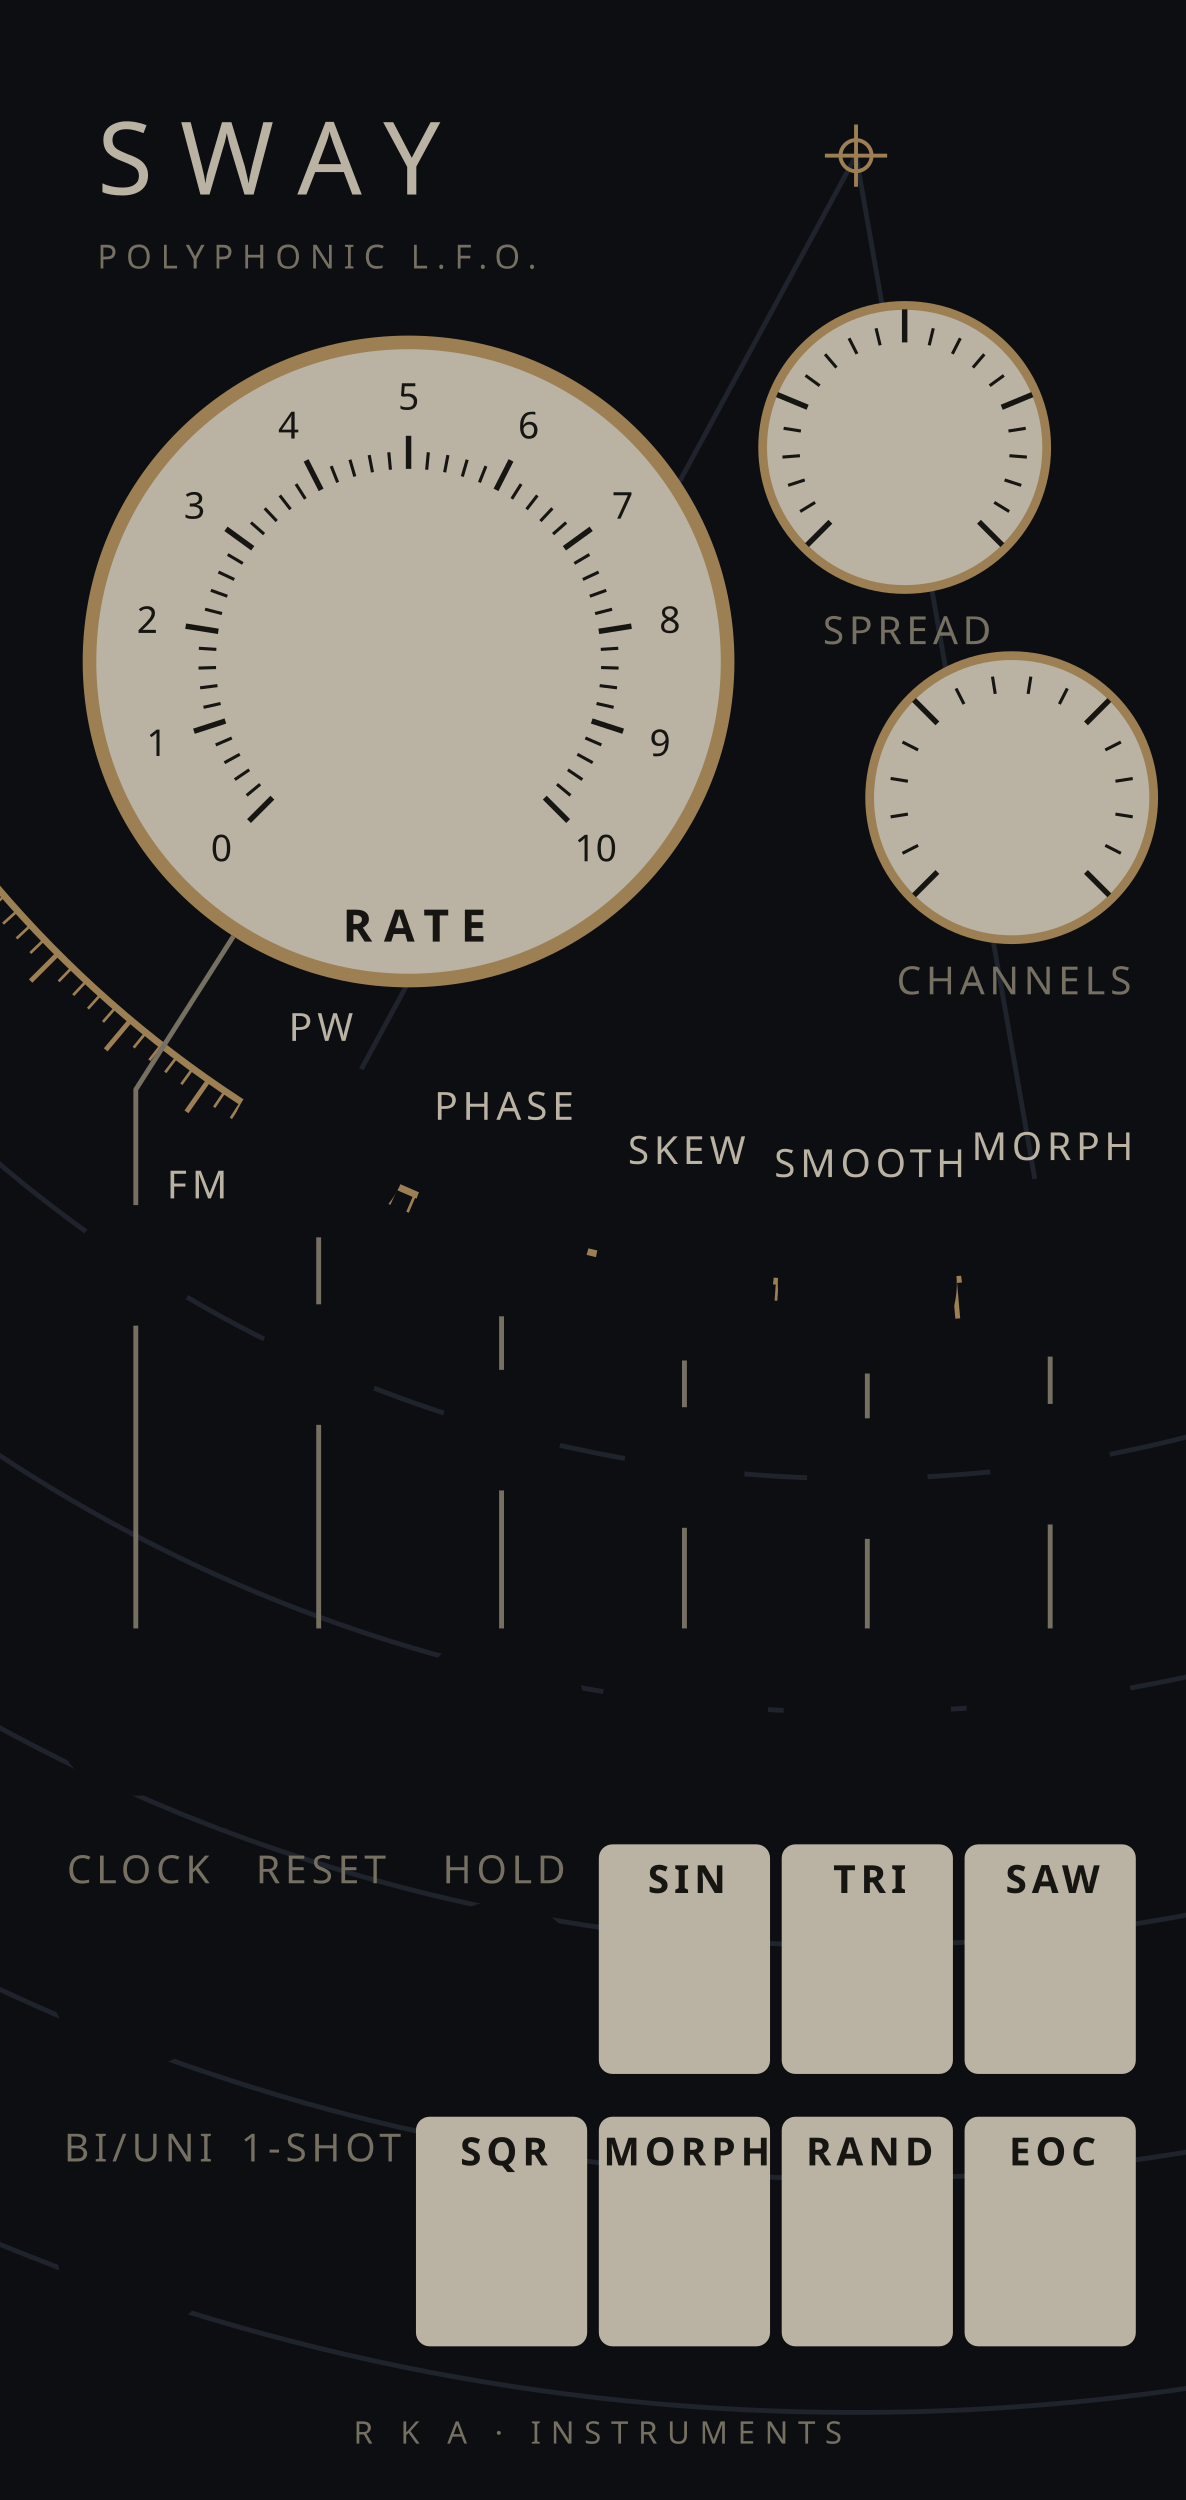
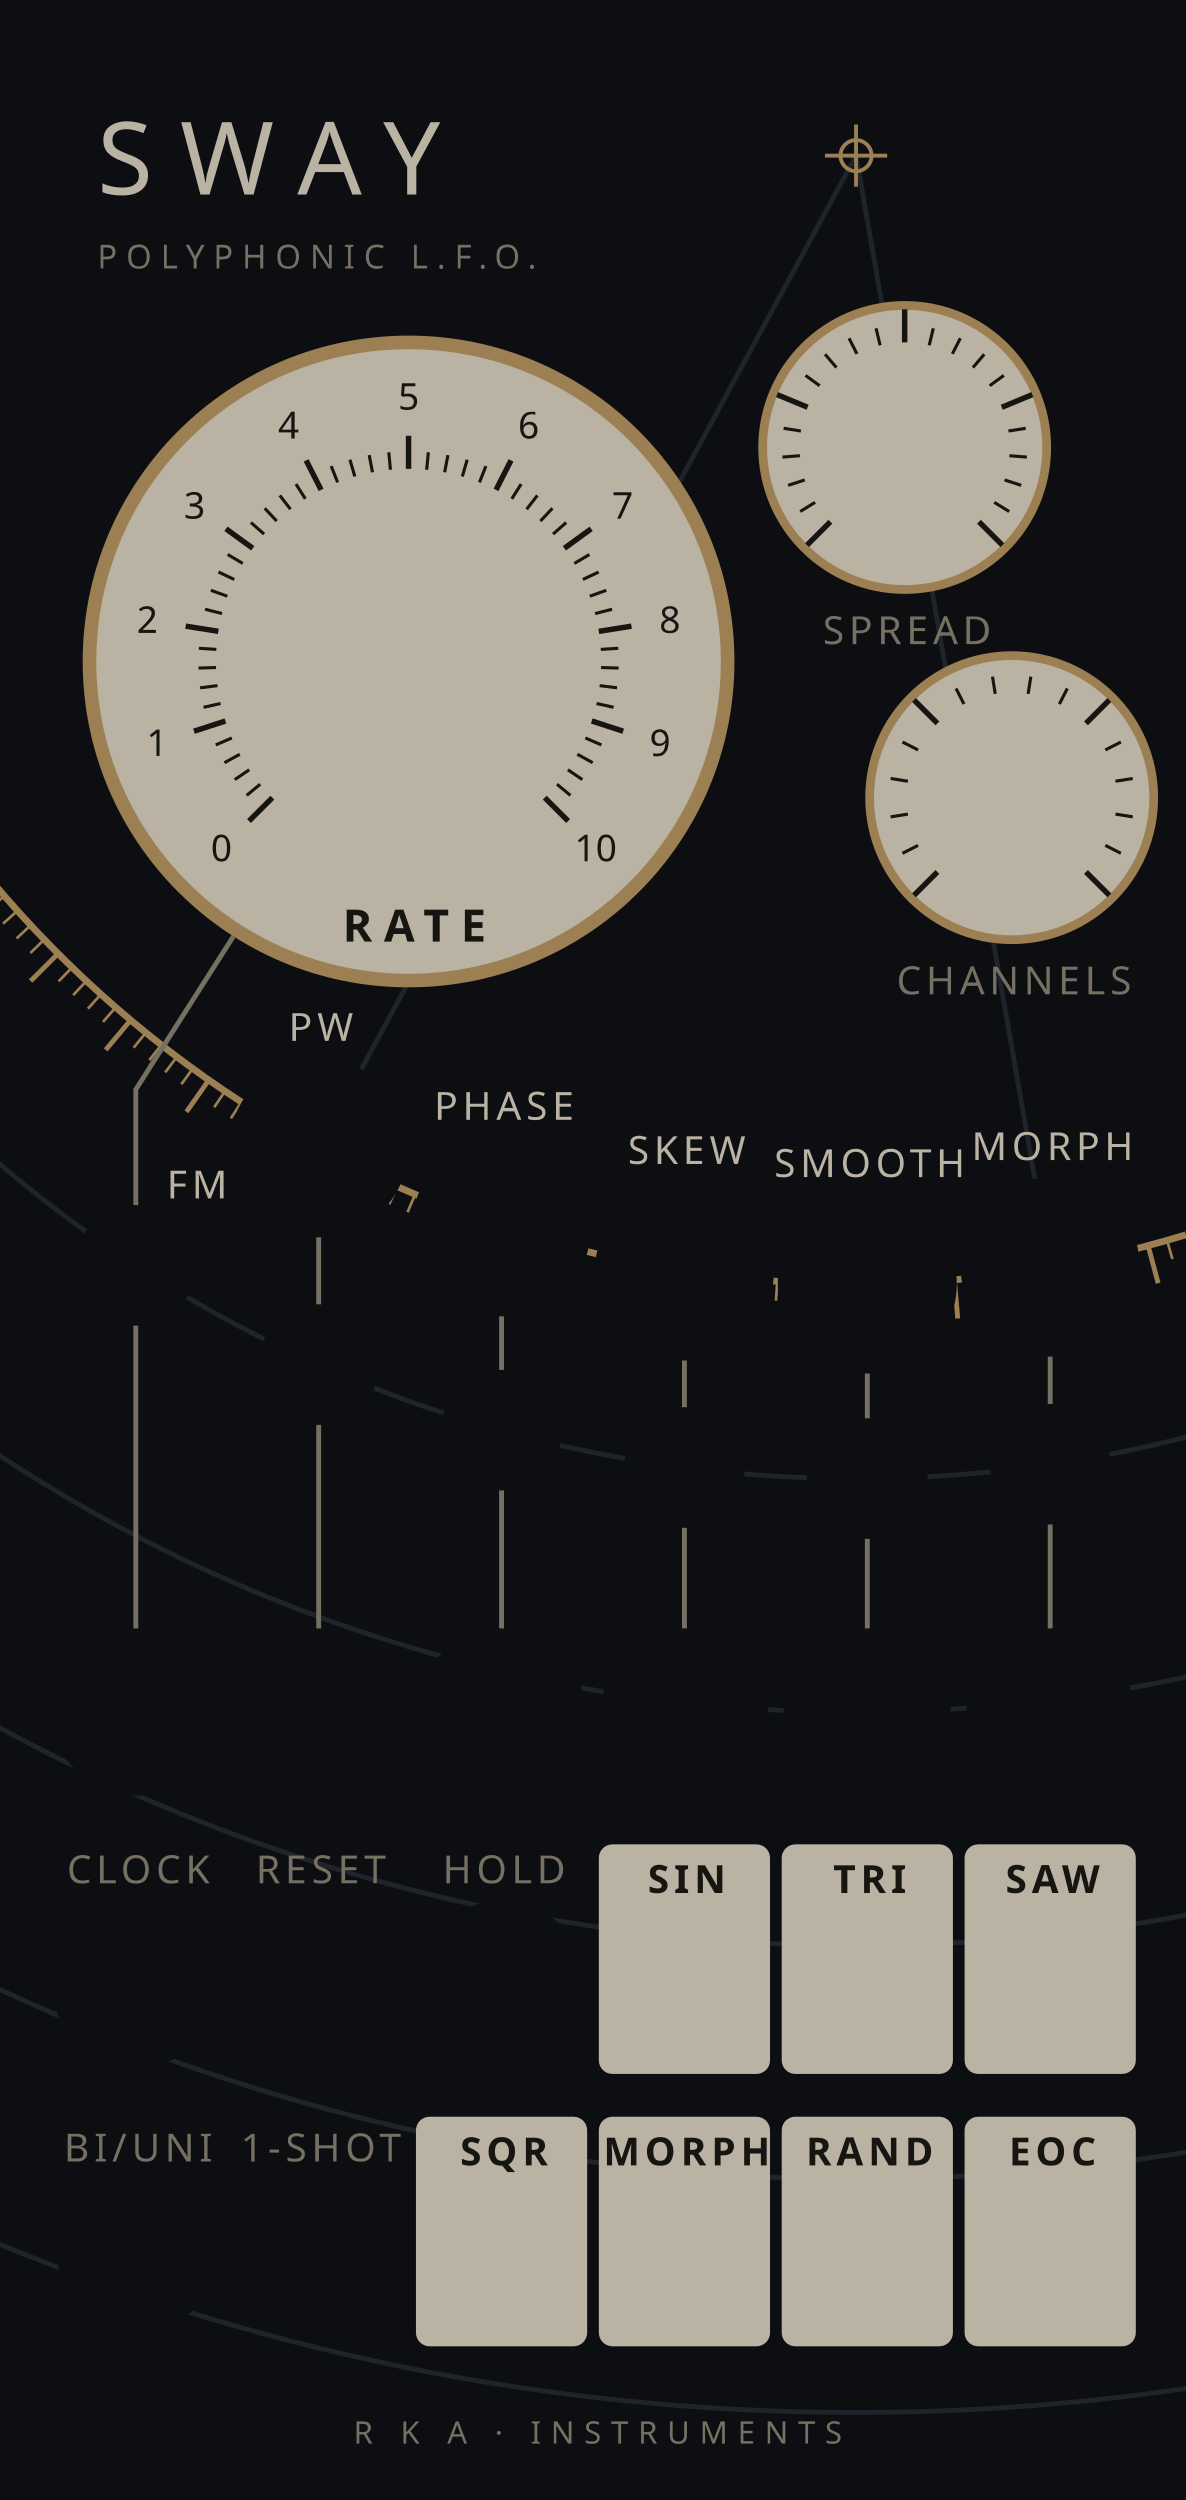
<svg xmlns="http://www.w3.org/2000/svg" width="60.96mm" height="128.5mm" viewBox="0 0 60.96 128.5">
  <rect width="60.96" height="128.5" fill="#0d0e12" />
  <circle cx="44" cy="8" r="68" fill="none" stroke="#1e232c" stroke-width="0.25" />
  <circle cx="44" cy="8" r="80" fill="none" stroke="#1e232c" stroke-width="0.25" />
  <circle cx="44" cy="8" r="92" fill="none" stroke="#1e232c" stroke-width="0.25" />
  <circle cx="44" cy="8" r="104" fill="none" stroke="#1e232c" stroke-width="0.25" />
  <circle cx="44" cy="8" r="116" fill="none" stroke="#1e232c" stroke-width="0.25" />
  <path d="M44 8L16.38 59 M44 8L53.98 65.13" fill="none" stroke="#1e232c" stroke-width="0.25" />
-   <path d="M-4.084 40.433A58 58 0 0 0 54.072 65.119" fill="none" stroke="#9c7f52" stroke-width="0.35" />
-   <path d="M-4.084 40.433L-4.913 40.992 M-2.923 42.092L-3.732 42.679 M-2.321 42.905L-3.119 43.507 M-1.705 43.708L-2.493 44.324 M-1.074 44.501L-1.852 45.13 M0.227 46.051L-0.528 46.707 M0.898 46.81L0.154 47.479 M1.581 47.556L0.85 48.238 M2.278 48.29L1.559 48.985 M3.71 49.722L3.015 50.441 M4.444 50.419L3.762 51.15 M5.19 51.102L4.521 51.846 M5.949 51.773L5.293 52.528 M7.499 53.074L6.87 53.852 M8.292 53.705L7.676 54.493 M9.095 54.321L8.493 55.119 M9.908 54.923L9.321 55.732 M11.567 56.084L11.008 56.913 M12.411 56.643L11.866 57.482 M13.265 57.187L12.735 58.035 M14.128 57.716L13.613 58.573 M15.881 58.728L15.396 59.603 M16.771 59.211L16.301 60.094 M17.669 59.678L17.215 60.569 M18.574 60.13L18.136 61.029 M20.409 60.986L20.003 61.899 M21.338 61.389L20.947 62.31 M22.273 61.777L21.898 62.704 M23.215 62.148L22.856 63.081 M25.117 62.84L24.791 63.786 M26.077 63.161L25.768 64.112 M27.042 63.466L26.75 64.422 M28.013 63.753L27.737 64.714 M29.969 64.277L29.727 65.247 M30.953 64.513L30.728 65.488 M31.941 64.733L31.733 65.711 M32.933 64.934L32.742 65.916 M34.927 65.286L34.77 66.274 M35.928 65.436L35.789 66.426 M36.932 65.568L36.81 66.56 M37.937 65.682L37.833 66.677 M39.954 65.859L39.884 66.856 M40.965 65.921L40.912 66.919 M41.976 65.965L41.941 66.964 M42.988 65.991L42.97 66.991 M45.012 65.991L45.03 66.991 M46.024 65.965L46.059 66.964 M47.035 65.921L47.088 66.919 M48.046 65.859L48.116 66.856 M50.063 65.682L50.167 66.677 M51.068 65.568L51.19 66.56 M52.072 65.436L52.211 66.426 M53.073 65.286L53.23 66.274" fill="none" stroke="#9c7f52" stroke-width="0.14" />
-   <path d="M-3.511 41.267L-5.149 42.415 M-0.431 45.282L-1.963 46.567 M2.988 49.012L1.574 50.426 M6.718 52.431L5.433 53.963 M10.733 55.511L9.585 57.149 M15 58.229L14 59.962 M19.488 60.566L18.643 62.378 M24.163 62.502L23.479 64.382 M28.988 64.024L28.471 65.956 M33.928 65.119L33.581 67.088 M38.945 65.779L38.771 67.772 M44 66L44 68 M49.055 65.779L49.229 67.772 M54.072 65.119L54.419 67.088" fill="none" stroke="#9c7f52" stroke-width="0.25" />
+   <path d="M-4.084 40.433A58 58 0 0 0 60.958 63.466" fill="none" stroke="#9c7f52" stroke-width="0.35" />
+   <path d="M-4.084 40.433L-4.913 40.992 M-2.923 42.092L-3.732 42.679 M-2.321 42.905L-3.119 43.507 M-1.705 43.708L-2.493 44.324 M-1.074 44.501L-1.852 45.13 M0.227 46.051L-0.528 46.707 M0.898 46.81L0.154 47.479 M1.581 47.556L0.85 48.238 M2.278 48.29L1.559 48.985 M3.71 49.722L3.015 50.441 M4.444 50.419L3.762 51.15 M5.19 51.102L4.521 51.846 M5.949 51.773L5.293 52.528 M7.499 53.074L6.87 53.852 M8.292 53.705L7.676 54.493 M9.095 54.321L8.493 55.119 M9.908 54.923L9.321 55.732 M11.567 56.084L11.008 56.913 M12.411 56.643L11.866 57.482 M13.265 57.187L12.735 58.035 M14.128 57.716L13.613 58.573 M15.881 58.728L15.396 59.603 M16.771 59.211L16.301 60.094 M17.669 59.678L17.215 60.569 M18.574 60.13L18.136 61.029 M20.409 60.986L20.003 61.899 M21.338 61.389L20.947 62.31 M22.273 61.777L21.898 62.704 M23.215 62.148L22.856 63.081 M25.117 62.84L24.791 63.786 M26.077 63.161L25.768 64.112 M27.042 63.466L26.75 64.422 M28.013 63.753L27.737 64.714 M29.969 64.277L29.727 65.247 M30.953 64.513L30.728 65.488 M31.941 64.733L31.733 65.711 M32.933 64.934L32.742 65.916 M34.927 65.286L34.77 66.274 M35.928 65.436L35.789 66.426 M36.932 65.568L36.81 66.56 M37.937 65.682L37.833 66.677 M39.954 65.859L39.884 66.856 M40.965 65.921L40.912 66.919 M41.976 65.965L41.941 66.964 M42.988 65.991L42.97 66.991 M45.012 65.991L45.03 66.991 M46.024 65.965L46.059 66.964 M47.035 65.921L47.088 66.919 M48.046 65.859L48.116 66.856 M50.063 65.682L50.167 66.677 M51.068 65.568L51.19 66.56 M52.072 65.436L52.211 66.426 M53.073 65.286L53.23 66.274 M55.067 64.934L55.258 65.916 M56.059 64.733L56.267 65.711 M57.047 64.513L57.272 65.488 M58.031 64.277L58.273 65.247 M59.987 63.753L60.263 64.714 M60.958 63.466L61.25 64.422" fill="none" stroke="#9c7f52" stroke-width="0.14" />
+   <path d="M-3.511 41.267L-5.149 42.415 M-0.431 45.282L-1.963 46.567 M2.988 49.012L1.574 50.426 M6.718 52.431L5.433 53.963 M10.733 55.511L9.585 57.149 M15 58.229L14 59.962 M19.488 60.566L18.643 62.378 M24.163 62.502L23.479 64.382 M28.988 64.024L28.471 65.956 M33.928 65.119L33.581 67.088 M38.945 65.779L38.771 67.772 M44 66L44 68 M49.055 65.779L49.229 67.772 M54.072 65.119L54.419 67.088 M59.012 64.024L59.529 65.956" fill="none" stroke="#9c7f52" stroke-width="0.25" />
  <path d="M42.4 8L45.6 8 M44 6.4L44 9.6" fill="none" stroke="#9c7f52" stroke-width="0.2" />
  <circle cx="44" cy="8" r="0.8" fill="none" stroke="#9c7f52" stroke-width="0.2" />
  <path d="M6.98 84L6.98 65.04L6.98 56L11.998 48.126" fill="none" stroke="#757062" stroke-width="0.25" stroke-linejoin="round" />
  <path d="M16.38 84L16.38 70.14L16.38 63.3" fill="none" stroke="#757062" stroke-width="0.25" stroke-linejoin="round" />
  <path d="M25.78 84L25.78 73.51L25.78 67.36" fill="none" stroke="#757062" stroke-width="0.25" stroke-linejoin="round" />
  <path d="M35.18 84L35.18 75.43L35.18 69.63" fill="none" stroke="#757062" stroke-width="0.25" stroke-linejoin="round" />
  <path d="M44.58 84L44.58 76L44.58 70.3" fill="none" stroke="#757062" stroke-width="0.25" stroke-linejoin="round" />
  <path d="M53.98 84L53.98 75.26L53.98 69.43" fill="none" stroke="#757062" stroke-width="0.25" stroke-linejoin="round" />
  <circle cx="16.38" cy="59" r="4.6" fill="#0d0e12" />
  <circle cx="25.78" cy="63.06" r="4.6" fill="#0d0e12" />
  <circle cx="35.18" cy="65.33" r="4.6" fill="#0d0e12" />
  <circle cx="44.58" cy="66" r="4.6" fill="#0d0e12" />
  <circle cx="53.98" cy="65.13" r="4.6" fill="#0d0e12" />
  <circle cx="6.98" cy="65.04" r="3.1" fill="#0d0e12" />
  <circle cx="16.38" cy="70.14" r="3.1" fill="#0d0e12" />
  <circle cx="25.78" cy="73.51" r="3.1" fill="#0d0e12" />
  <circle cx="35.18" cy="75.43" r="3.1" fill="#0d0e12" />
  <circle cx="44.58" cy="76" r="3.1" fill="#0d0e12" />
  <circle cx="53.98" cy="75.26" r="3.1" fill="#0d0e12" />
  <circle cx="6.98" cy="88" r="4.3" fill="#0d0e12" />
  <circle cx="16.38" cy="88" r="4.3" fill="#0d0e12" />
  <circle cx="25.78" cy="88" r="4.3" fill="#0d0e12" />
  <circle cx="35.18" cy="88" r="4.3" fill="#0d0e12" />
  <circle cx="44.58" cy="88" r="4.3" fill="#0d0e12" />
  <circle cx="53.98" cy="88" r="4.3" fill="#0d0e12" />
  <circle cx="6.98" cy="102" r="4.3" fill="#0d0e12" />
  <circle cx="16.38" cy="102" r="4.3" fill="#0d0e12" />
  <circle cx="25.78" cy="102" r="4.3" fill="#0d0e12" />
  <circle cx="6.98" cy="116" r="4" fill="#0d0e12" />
  <circle cx="16.38" cy="116" r="3.5" fill="#0d0e12" />
  <circle cx="21" cy="34" r="16.4" fill="#bab3a3" stroke="#9c7f52" stroke-width="0.7" />
  <path d="M13.372 40.31L12.678 40.884 M12.812 39.565L12.068 40.071 M12.325 38.769L11.536 39.203 M11.914 37.932L11.088 38.289 M11.338 36.16L10.46 36.356 M11.178 35.241L10.285 35.354 M11.105 34.311L10.205 34.339 M11.12 33.378L10.221 33.322 M11.411 31.538L10.539 31.314 M11.685 30.646L10.838 30.342 M12.042 29.785L11.228 29.402 M12.479 28.96L11.704 28.502 M13.574 27.453L12.899 26.858 M14.223 26.783L13.607 26.127 M14.932 26.177L14.381 25.466 M15.695 25.641L15.213 24.881 M17.356 24.795L17.024 23.958 M18.238 24.493L17.987 23.629 M19.145 24.275L18.976 23.391 M20.068 24.144L19.984 23.248 M21.932 24.144L22.016 23.248 M22.855 24.275L23.024 23.391 M23.762 24.493L24.013 23.629 M24.644 24.795L24.976 23.958 M26.305 25.641L26.787 24.881 M27.068 26.177L27.619 25.466 M27.777 26.783L28.393 26.127 M28.426 27.453L29.101 26.858 M29.521 28.96L30.296 28.502 M29.958 29.785L30.772 29.402 M30.315 30.646L31.162 30.342 M30.589 31.538L31.461 31.314 M30.88 33.378L31.779 33.322 M30.895 34.311L31.795 34.339 M30.822 35.241L31.715 35.354 M30.662 36.16L31.54 36.356 M30.086 37.932L30.912 38.289 M29.675 38.769L30.464 39.203 M29.188 39.565L29.932 40.071 M28.628 40.31L29.322 40.884" fill="none" stroke="#161511" stroke-width="0.16" />
  <path d="M14 41L12.798 42.202 M11.585 37.059L9.968 37.585 M11.222 32.451L9.543 32.185 M12.991 28.181L11.615 27.182 M16.505 25.179L15.734 23.664 M21 24.1L21 22.4 M25.495 25.179L26.266 23.664 M29.009 28.181L30.385 27.182 M30.778 32.451L32.457 32.185 M30.415 37.059L32.032 37.585 M28 41L29.202 42.202" fill="none" stroke="#161511" stroke-width="0.28" />
  <circle cx="46.5" cy="23" r="7.3" fill="#bab3a3" stroke="#9c7f52" stroke-width="0.45" />
  <path d="M41.896 25.821L41.128 26.292 M41.364 24.669L40.508 24.947 M41.117 23.424L40.219 23.494 M41.166 22.155L40.278 22.014 M42.131 19.826L41.403 19.297 M42.993 18.894L42.408 18.209 M44.048 18.189L43.64 17.387 M45.239 17.749L45.029 16.874 M47.761 17.749L47.971 16.874 M48.952 18.189L49.36 17.387 M50.007 18.894L50.592 18.209 M50.869 19.826L51.597 19.297 M51.834 22.155L52.722 22.014 M51.883 23.424L52.781 23.494 M51.636 24.669L52.492 24.947 M51.104 25.821L51.872 26.292" fill="none" stroke="#161511" stroke-width="0.16" />
  <path d="M42.682 26.818L41.48 28.02 M41.511 20.934L39.94 20.283 M46.5 17.6L46.5 15.9 M51.489 20.934L53.06 20.283 M50.318 26.818L51.52 28.02" fill="none" stroke="#161511" stroke-width="0.28" />
  <circle cx="52" cy="41" r="7.3" fill="#bab3a3" stroke="#9c7f52" stroke-width="0.45" />
  <path d="M47.189 43.452L46.387 43.86 M46.666 41.845L45.778 41.986 M46.666 40.155L45.778 40.014 M47.189 38.548L46.387 38.14 M49.548 36.189L49.14 35.387 M51.155 35.666L51.014 34.778 M52.845 35.666L52.986 34.778 M54.452 36.189L54.86 35.387 M56.811 38.548L57.613 38.14 M57.334 40.155L58.222 40.014 M57.334 41.845L58.222 41.986 M56.811 43.452L57.613 43.86" fill="none" stroke="#161511" stroke-width="0.16" />
  <path d="M48.182 44.818L46.98 46.02 M48.182 37.182L46.98 35.98 M55.818 37.182L57.02 35.98 M55.818 44.818L57.02 46.02" fill="none" stroke="#161511" stroke-width="0.28" />
  <rect x="30.78" y="94.8" width="8.8" height="11.8" rx="0.7" fill="#bab3a3" />
  <rect x="40.18" y="94.8" width="8.8" height="11.8" rx="0.7" fill="#bab3a3" />
  <rect x="49.58" y="94.8" width="8.8" height="11.8" rx="0.7" fill="#bab3a3" />
  <rect x="21.38" y="108.8" width="8.8" height="11.8" rx="0.7" fill="#bab3a3" />
  <rect x="30.78" y="108.8" width="8.8" height="11.8" rx="0.7" fill="#bab3a3" />
  <rect x="40.18" y="108.8" width="8.8" height="11.8" rx="0.7" fill="#bab3a3" />
  <rect x="49.58" y="108.8" width="8.8" height="11.8" rx="0.7" fill="#bab3a3" />
  <text x="5.00" y="10.00" font-family="D-DIN Condensed" font-size="5.2" font-weight="normal" letter-spacing="1.4" text-anchor="start" fill="#bab3a3">SWAY</text>
  <text x="5.00" y="13.80" font-family="D-DIN Condensed" font-size="1.7" font-weight="normal" letter-spacing="0.45" text-anchor="start" fill="#757062">POLYPHONIC L.F.O.</text>
  <text x="11.38" y="44.27" font-family="D-DIN Condensed" font-size="1.9" font-weight="normal" letter-spacing="0" text-anchor="middle" fill="#161511">0</text>
  <text x="8.07" y="38.86" font-family="D-DIN Condensed" font-size="1.9" font-weight="normal" letter-spacing="0" text-anchor="middle" fill="#161511">1</text>
  <text x="7.57" y="32.53" font-family="D-DIN Condensed" font-size="1.9" font-weight="normal" letter-spacing="0" text-anchor="middle" fill="#161511">2</text>
  <text x="10.00" y="26.66" font-family="D-DIN Condensed" font-size="1.9" font-weight="normal" letter-spacing="0" text-anchor="middle" fill="#161511">3</text>
  <text x="14.83" y="22.54" font-family="D-DIN Condensed" font-size="1.9" font-weight="normal" letter-spacing="0" text-anchor="middle" fill="#161511">4</text>
  <text x="21.00" y="21.06" font-family="D-DIN Condensed" font-size="1.9" font-weight="normal" letter-spacing="0" text-anchor="middle" fill="#161511">5</text>
  <text x="27.17" y="22.54" font-family="D-DIN Condensed" font-size="1.9" font-weight="normal" letter-spacing="0" text-anchor="middle" fill="#161511">6</text>
  <text x="32.00" y="26.66" font-family="D-DIN Condensed" font-size="1.9" font-weight="normal" letter-spacing="0" text-anchor="middle" fill="#161511">7</text>
  <text x="34.43" y="32.53" font-family="D-DIN Condensed" font-size="1.9" font-weight="normal" letter-spacing="0" text-anchor="middle" fill="#161511">8</text>
  <text x="33.93" y="38.86" font-family="D-DIN Condensed" font-size="1.9" font-weight="normal" letter-spacing="0" text-anchor="middle" fill="#161511">9</text>
  <text x="30.62" y="44.27" font-family="D-DIN Condensed" font-size="1.9" font-weight="normal" letter-spacing="0" text-anchor="middle" fill="#161511">10</text>
  <text x="21.30" y="48.40" font-family="D-DIN Condensed" font-size="2.3" font-weight="bold" letter-spacing="0.6" text-anchor="middle" fill="#161511">RATE</text>
  <text x="46.62" y="33.11" font-family="D-DIN Condensed" font-size="2" font-weight="normal" letter-spacing="0.25" text-anchor="middle" fill="#757062">SPREAD</text>
  <text x="52.12" y="51.11" font-family="D-DIN Condensed" font-size="2" font-weight="normal" letter-spacing="0.25" text-anchor="middle" fill="#757062">CHANNELS</text>
  <text x="16.50" y="53.50" font-family="D-DIN Condensed" font-size="2" font-weight="normal" letter-spacing="0.25" text-anchor="middle" fill="#bab3a3">PW</text>
  <text x="25.91" y="57.56" font-family="D-DIN Condensed" font-size="2" font-weight="normal" letter-spacing="0.25" text-anchor="middle" fill="#bab3a3">PHASE</text>
  <text x="35.30" y="59.83" font-family="D-DIN Condensed" font-size="2" font-weight="normal" letter-spacing="0.25" text-anchor="middle" fill="#bab3a3">SKEW</text>
  <text x="44.70" y="60.50" font-family="D-DIN Condensed" font-size="2" font-weight="normal" letter-spacing="0.25" text-anchor="middle" fill="#bab3a3">SMOOTH</text>
  <text x="54.10" y="59.63" font-family="D-DIN Condensed" font-size="2" font-weight="normal" letter-spacing="0.25" text-anchor="middle" fill="#bab3a3">MORPH</text>
  <text x="7.11" y="96.80" font-family="D-DIN Condensed" font-size="2" font-weight="normal" letter-spacing="0.25" text-anchor="middle" fill="#757062">CLOCK</text>
  <text x="16.50" y="96.80" font-family="D-DIN Condensed" font-size="2" font-weight="normal" letter-spacing="0.25" text-anchor="middle" fill="#757062">RESET</text>
  <text x="25.91" y="96.80" font-family="D-DIN Condensed" font-size="2" font-weight="normal" letter-spacing="0.25" text-anchor="middle" fill="#757062">HOLD</text>
  <text x="35.30" y="97.30" font-family="D-DIN Condensed" font-size="2" font-weight="bold" letter-spacing="0.25" text-anchor="middle" fill="#161511">SIN</text>
  <text x="44.70" y="97.30" font-family="D-DIN Condensed" font-size="2" font-weight="bold" letter-spacing="0.25" text-anchor="middle" fill="#161511">TRI</text>
  <text x="54.10" y="97.30" font-family="D-DIN Condensed" font-size="2" font-weight="bold" letter-spacing="0.25" text-anchor="middle" fill="#161511">SAW</text>
  <text x="7.11" y="111.10" font-family="D-DIN Condensed" font-size="2" font-weight="normal" letter-spacing="0.25" text-anchor="middle" fill="#757062">BI/UNI</text>
  <text x="16.50" y="111.10" font-family="D-DIN Condensed" font-size="2" font-weight="normal" letter-spacing="0.25" text-anchor="middle" fill="#757062">1-SHOT</text>
  <text x="25.91" y="111.30" font-family="D-DIN Condensed" font-size="2" font-weight="bold" letter-spacing="0.25" text-anchor="middle" fill="#161511">SQR</text>
  <text x="35.30" y="111.30" font-family="D-DIN Condensed" font-size="2" font-weight="bold" letter-spacing="0.25" text-anchor="middle" fill="#161511">MORPH</text>
  <text x="44.70" y="111.30" font-family="D-DIN Condensed" font-size="2" font-weight="bold" letter-spacing="0.25" text-anchor="middle" fill="#161511">RAND</text>
  <text x="54.10" y="111.30" font-family="D-DIN Condensed" font-size="2" font-weight="bold" letter-spacing="0.25" text-anchor="middle" fill="#161511">EOC</text>
  <text x="8.58" y="61.60" font-family="D-DIN Condensed" font-size="2" font-weight="normal" letter-spacing="0.25" text-anchor="start" fill="#bab3a3">FM</text>
  <text x="30.73" y="125.60" font-family="D-DIN Condensed" font-size="1.6" font-weight="normal" letter-spacing="0.5" text-anchor="middle" fill="#757062">R K A · INSTRUMENTS</text>
  <g id="components" style="display:none">
    <circle id="param-RATE" cx="21.0" cy="34.0" r="1" fill="#ff0000" />
    <circle id="light-RATE" cx="21.0" cy="45.2" r="1" fill="#ff00ff" />
    <circle id="param-SPREAD" cx="46.5" cy="23.0" r="1" fill="#ff0000" />
    <circle id="param-CHANNELS" cx="52.0" cy="41.0" r="1" fill="#ff0000" />
    <circle id="param-PW" cx="16.38" cy="59.0" r="1" fill="#ff0000" />
    <circle id="param-PHASE" cx="25.78" cy="63.06" r="1" fill="#ff0000" />
    <circle id="param-SKEW" cx="35.18" cy="65.33" r="1" fill="#ff0000" />
    <circle id="param-SMOOTH" cx="44.58" cy="66.0" r="1" fill="#ff0000" />
    <circle id="param-MORPH" cx="53.98" cy="65.13" r="1" fill="#ff0000" />
    <circle id="param-FM_ATT" cx="6.98" cy="65.04" r="1" fill="#ff0000" />
    <circle id="param-PW_ATT" cx="16.38" cy="70.14" r="1" fill="#ff0000" />
    <circle id="param-PHASE_ATT" cx="25.78" cy="73.51" r="1" fill="#ff0000" />
    <circle id="param-SKEW_ATT" cx="35.18" cy="75.43" r="1" fill="#ff0000" />
    <circle id="param-SMOOTH_ATT" cx="44.58" cy="76.0" r="1" fill="#ff0000" />
    <circle id="param-MORPH_ATT" cx="53.98" cy="75.26" r="1" fill="#ff0000" />
    <circle id="input-FM" cx="6.98" cy="88.0" r="1" fill="#00ff00" />
    <circle id="input-PW" cx="16.38" cy="88.0" r="1" fill="#00ff00" />
    <circle id="input-PHASE" cx="25.78" cy="88.0" r="1" fill="#00ff00" />
    <circle id="input-SKEW" cx="35.18" cy="88.0" r="1" fill="#00ff00" />
    <circle id="input-SMOOTH" cx="44.58" cy="88.0" r="1" fill="#00ff00" />
    <circle id="input-MORPH" cx="53.98" cy="88.0" r="1" fill="#00ff00" />
    <circle id="input-CLOCK" cx="6.98" cy="102.0" r="1" fill="#00ff00" />
    <circle id="input-RESET" cx="16.38" cy="102.0" r="1" fill="#00ff00" />
    <circle id="input-HOLD" cx="25.78" cy="102.0" r="1" fill="#00ff00" />
    <circle id="output-SIN" cx="35.18" cy="102.0" r="1" fill="#0000ff" />
    <circle id="output-TRI" cx="44.58" cy="102.0" r="1" fill="#0000ff" />
    <circle id="output-SAW" cx="53.98" cy="102.0" r="1" fill="#0000ff" />
    <circle id="param-OFFSET" cx="6.98" cy="116.0" r="1" fill="#ff0000" />
    <circle id="param-ONESHOT" cx="16.38" cy="116.0" r="1" fill="#ff0000" />
    <circle id="output-SQR" cx="25.78" cy="116.0" r="1" fill="#0000ff" />
    <circle id="output-MORPH" cx="35.18" cy="116.0" r="1" fill="#0000ff" />
    <circle id="output-RAND" cx="44.58" cy="116.0" r="1" fill="#0000ff" />
    <circle id="output-EOC" cx="53.98" cy="116.0" r="1" fill="#0000ff" />
  </g>
</svg>
